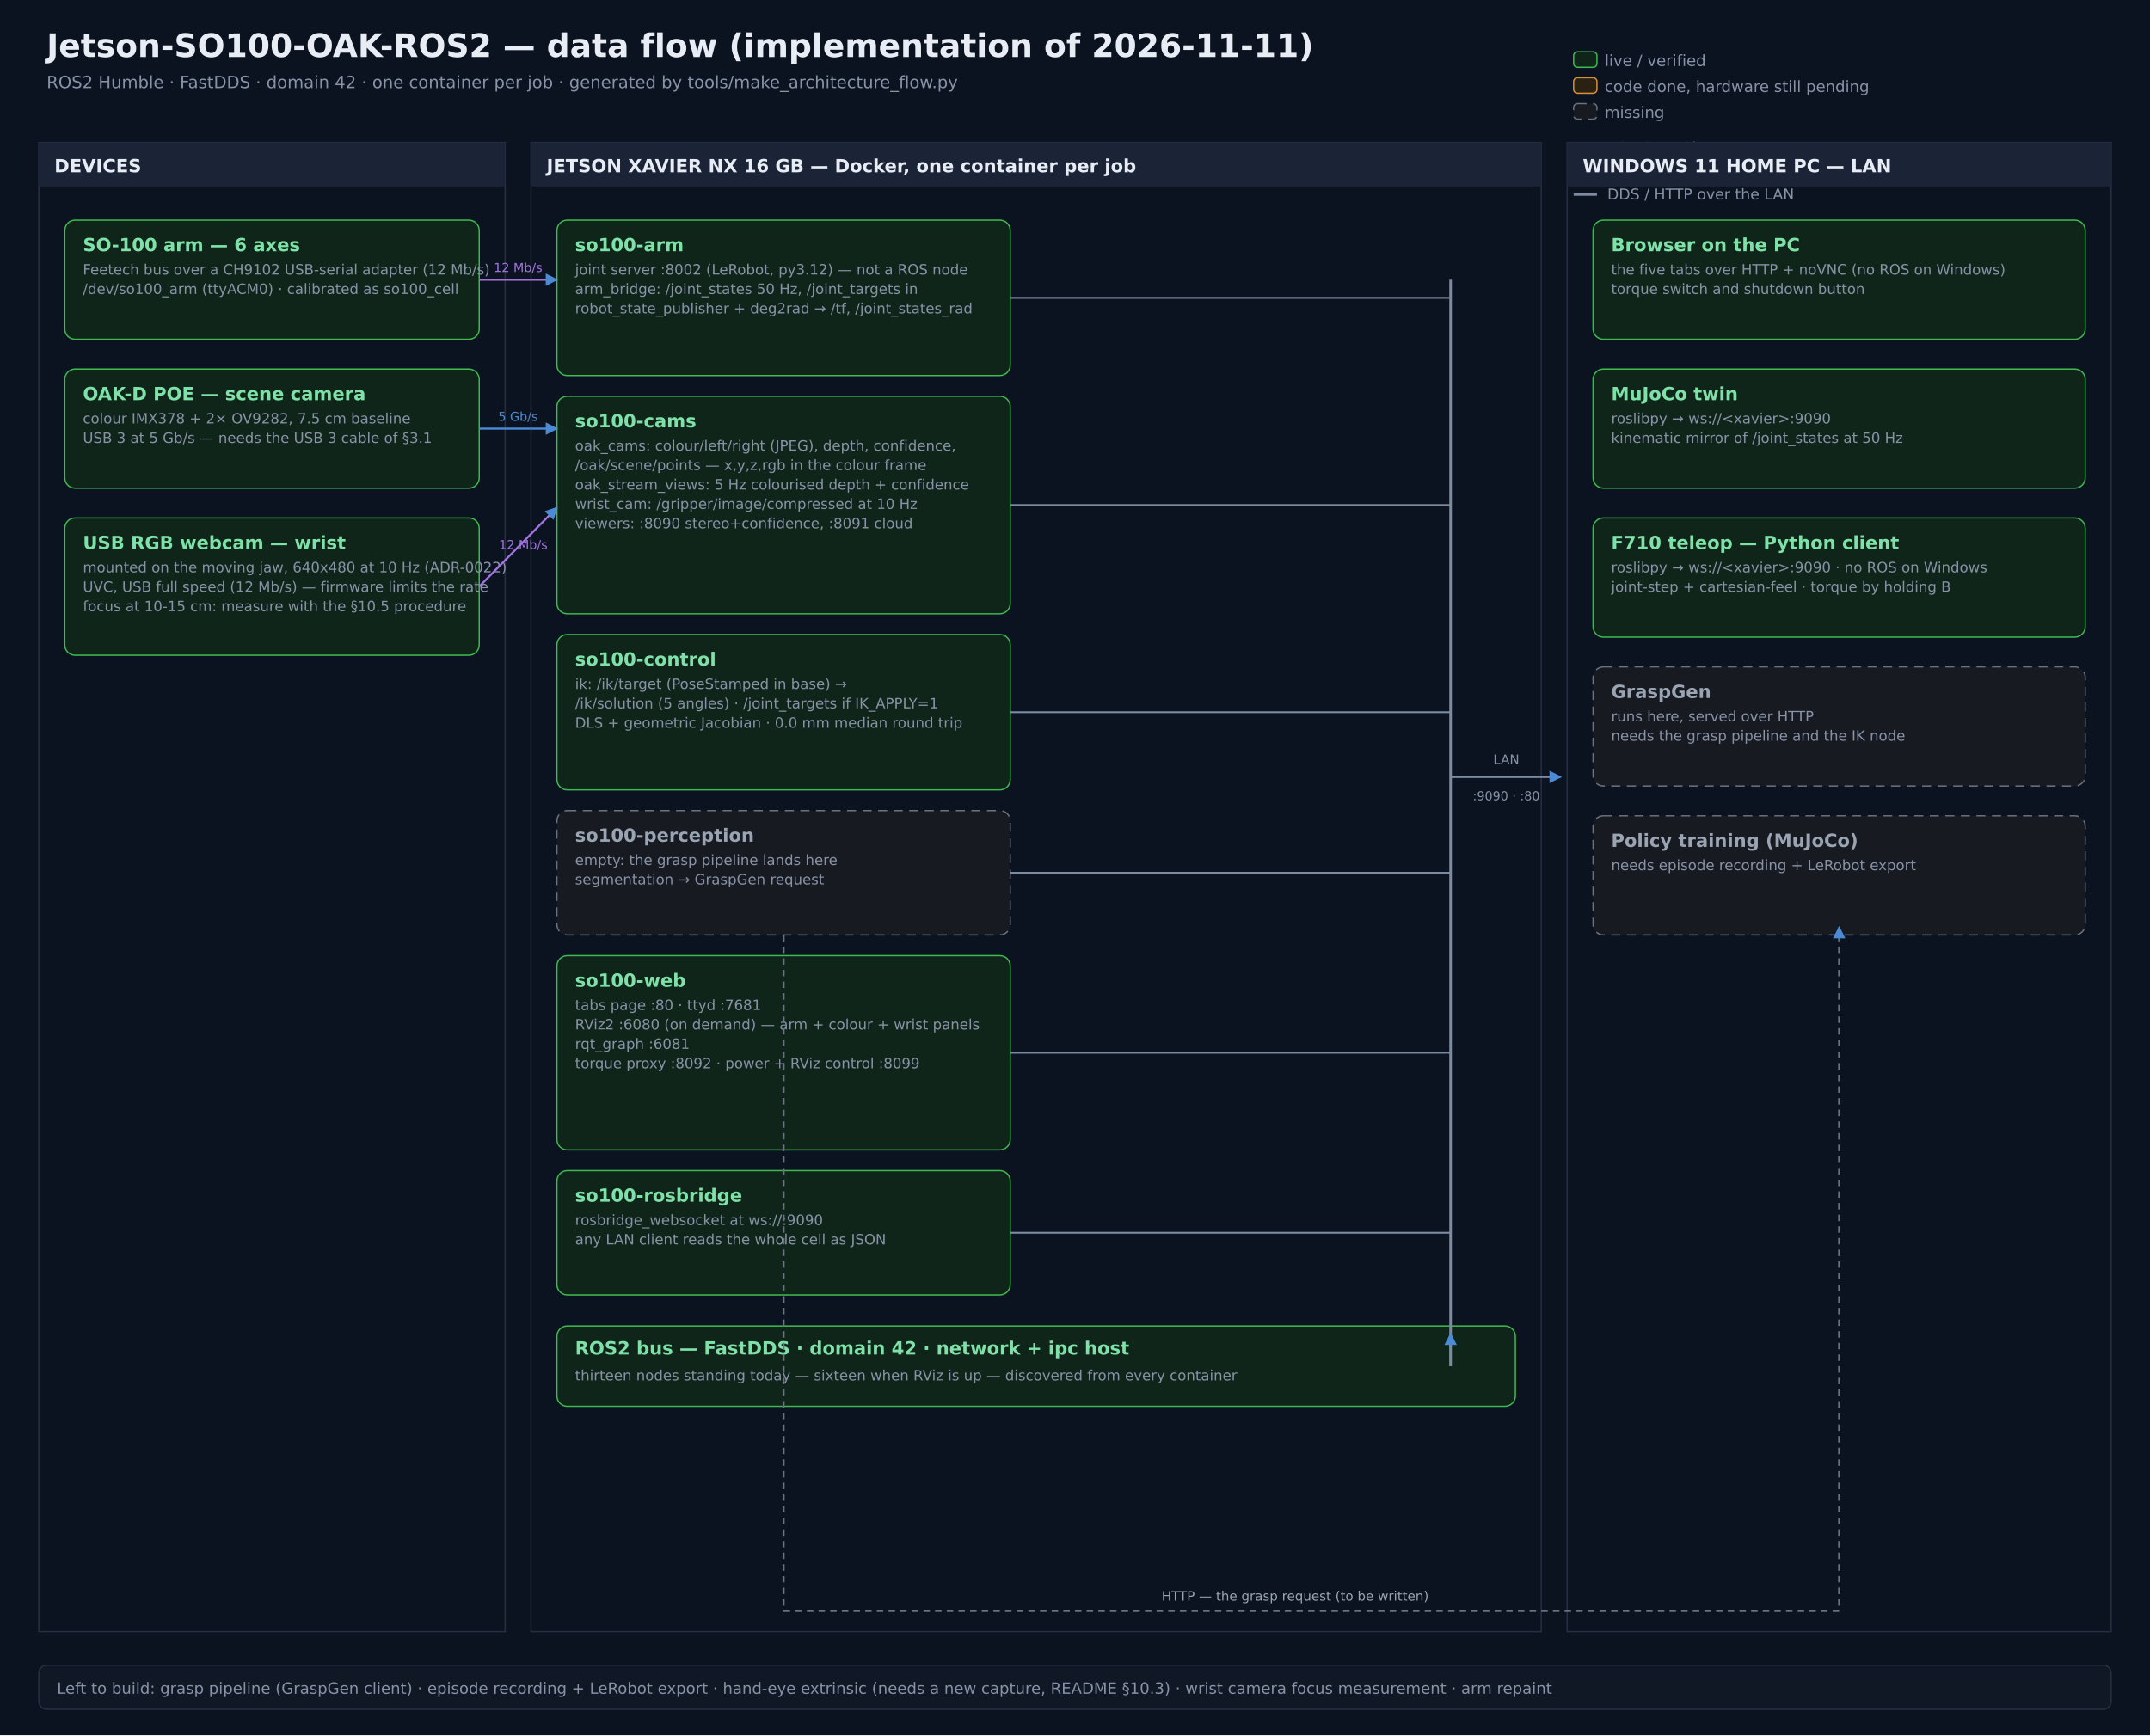
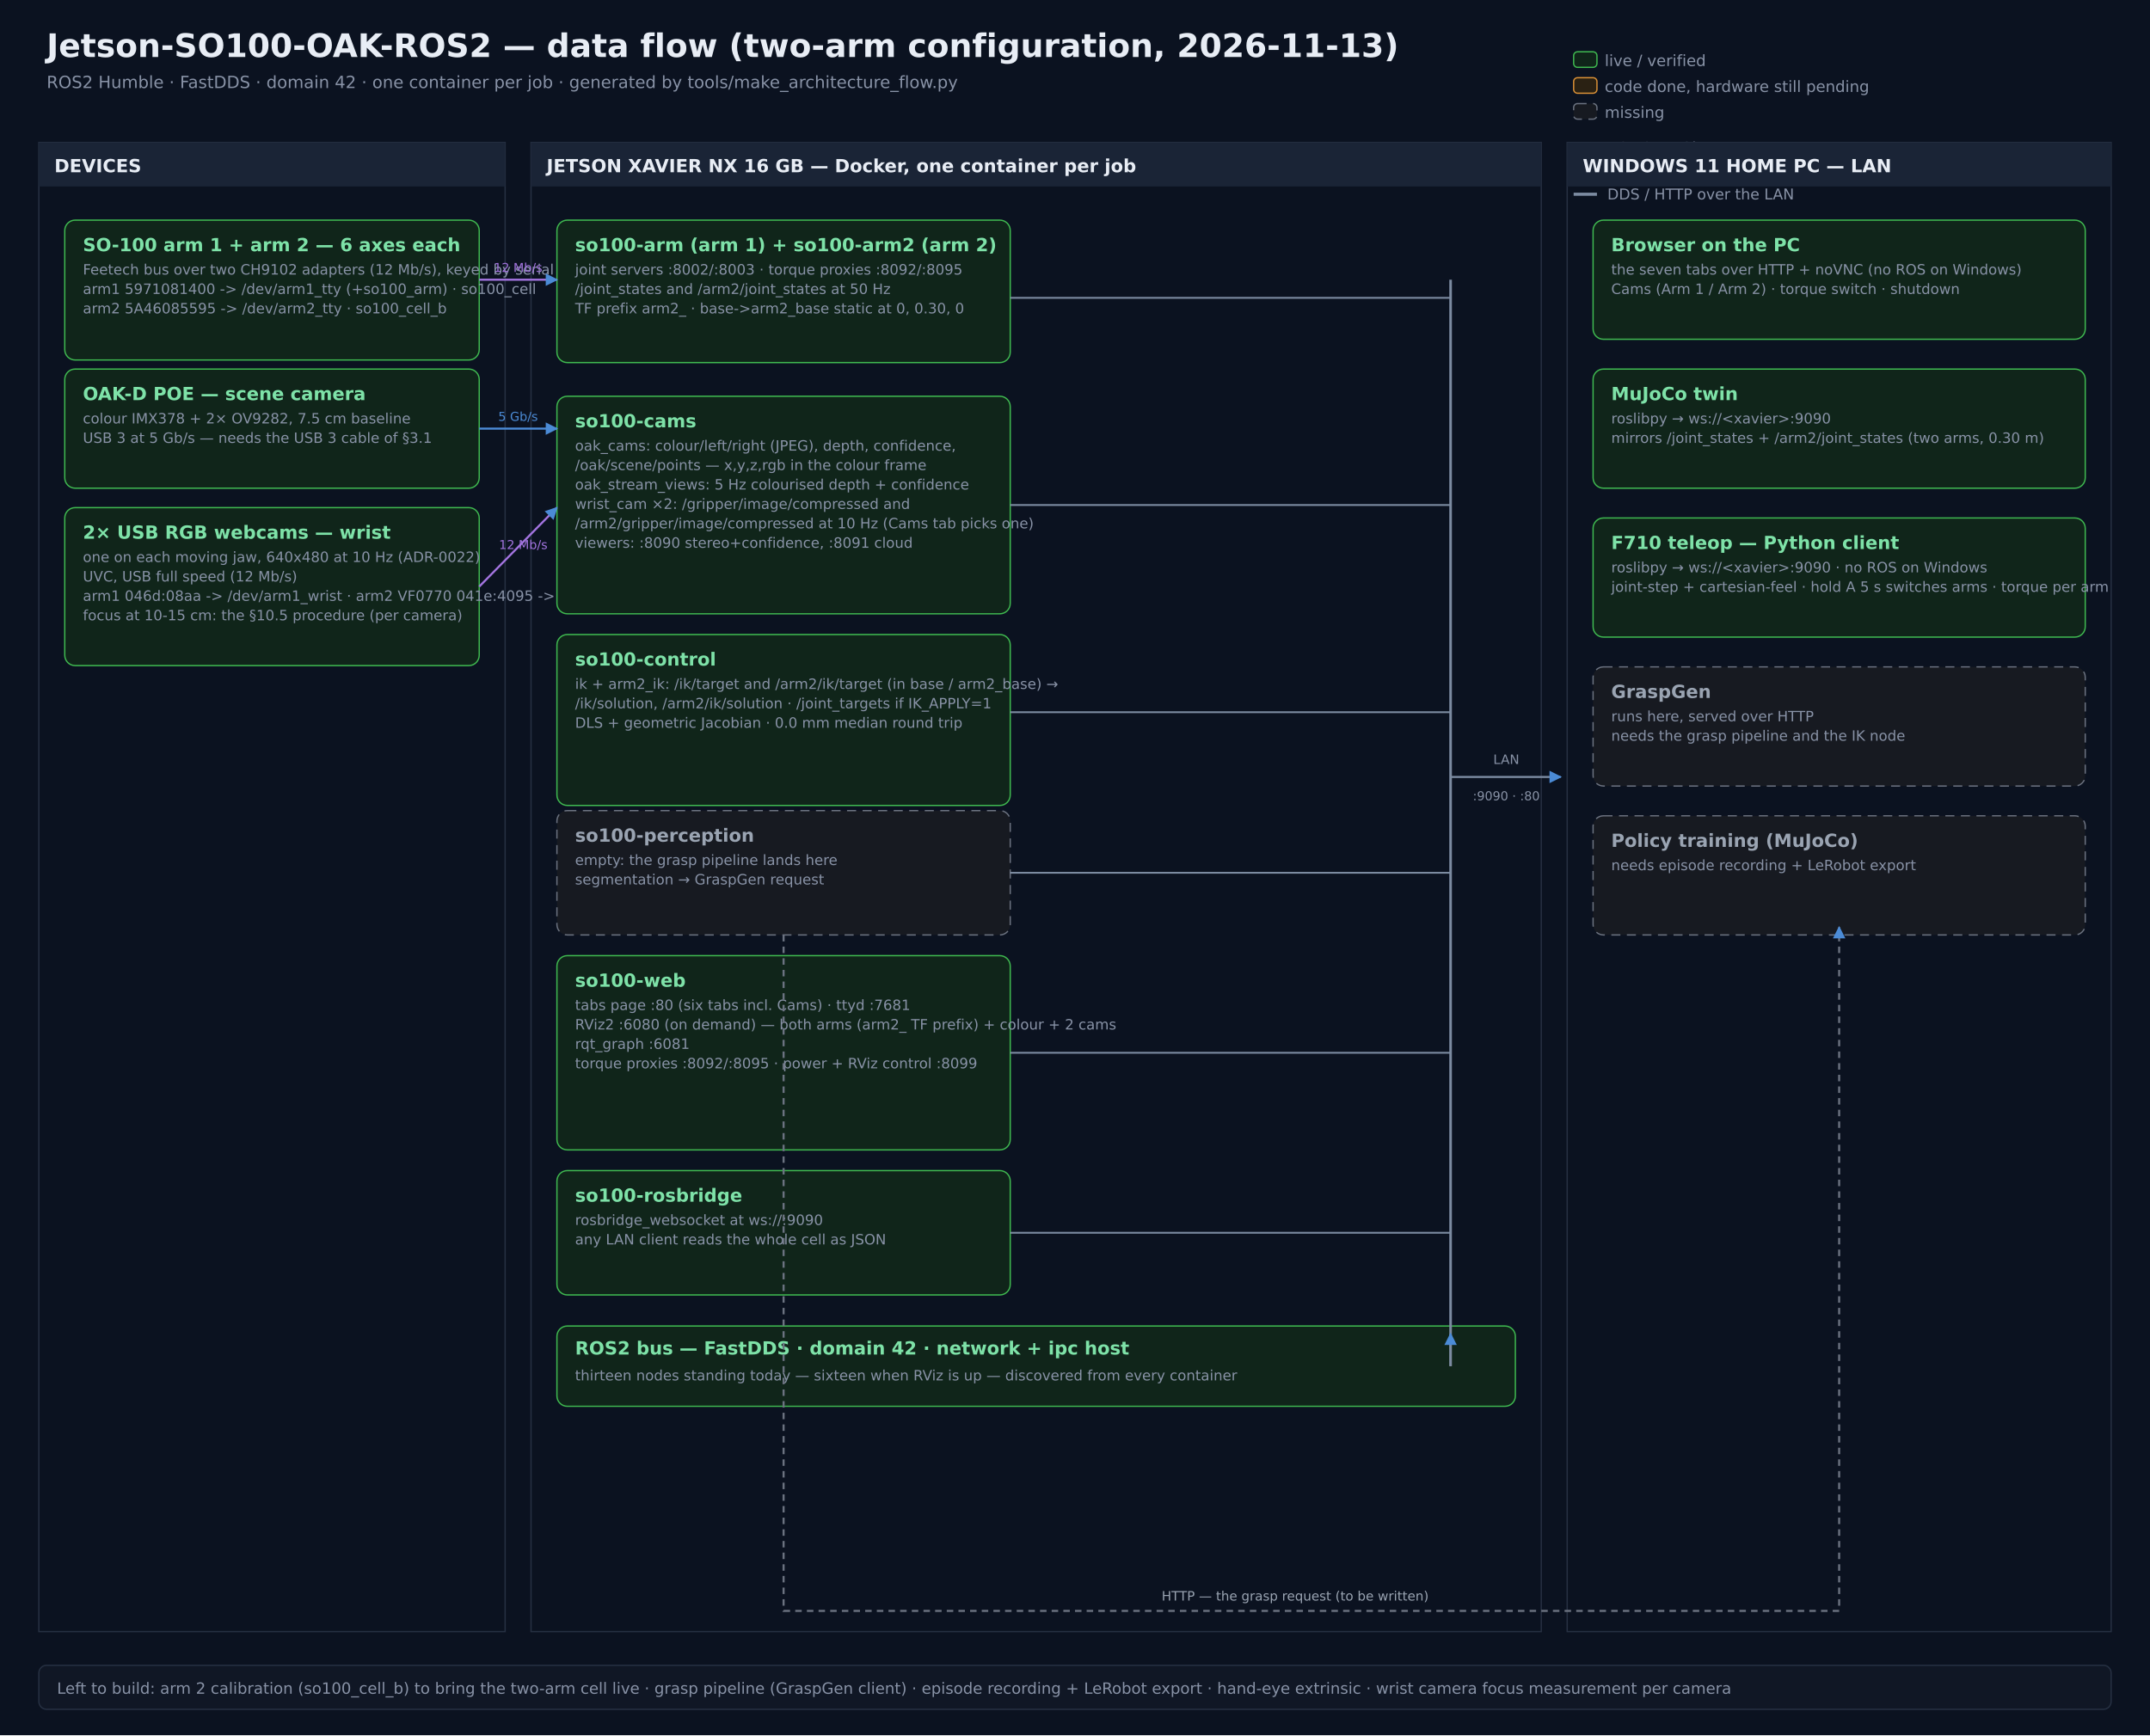
<svg xmlns="http://www.w3.org/2000/svg" viewBox="0 0 1660 1340" font-family="DejaVu Sans, sans-serif">
  <defs>
    <marker id="arw" viewBox="0 0 10 10" refX="9" refY="5" markerWidth="6" markerHeight="6" orient="auto-start-reverse">
      <path d="M 0 0 L 10 5 L 0 10 z" fill="#4b8bd6" />
    </marker>
  </defs>
  <rect width="1660" height="1340" fill="#0b1220" />
-   <text x="36" y="44" fill="#e8edf5" font-size="25" font-weight="bold">Jetson-SO100-OAK-ROS2 — data flow (implementation of 2026-11-11)</text>
+   <text x="36" y="44" fill="#e8edf5" font-size="25" font-weight="bold">Jetson-SO100-OAK-ROS2 — data flow (two-arm configuration, 2026-11-13)</text>
  <text x="36" y="68" fill="#8892a6" font-size="13">ROS2 Humble · FastDDS · domain 42 · one container per job · generated by tools/make_architecture_flow.py</text>
  <rect x="1215" y="40" width="18" height="12" rx="3" fill="#10251a" stroke="#3fb950" />
  <text x="1239" y="51" fill="#8892a6" font-size="12">live / verified</text>
  <rect x="1215" y="60" width="18" height="12" rx="3" fill="#2a2113" stroke="#d99036" />
  <text x="1239" y="71" fill="#8892a6" font-size="12">code done, hardware still pending</text>
  <rect x="1215" y="80" width="18" height="12" rx="3" fill="#171a21" stroke="#6b7280" stroke-dasharray="7 5" />
  <text x="1239" y="91" fill="#8892a6" font-size="12">missing</text>
  <path d="M 1215 114 L 1233 114" stroke="#4b8bd6" stroke-width="2.4" />
  <text x="1241" y="118" fill="#8892a6" font-size="11.5">USB 3 · 5 Gb/s</text>
  <path d="M 1215 132 L 1233 132" stroke="#a374e0" stroke-width="2.4" />
  <text x="1241" y="136" fill="#8892a6" font-size="11.5">USB full speed · 12 Mb/s</text>
  <path d="M 1215 150 L 1233 150" stroke="#7c8ba1" stroke-width="2.4" />
  <text x="1241" y="154" fill="#8892a6" font-size="11.5">DDS / HTTP over the LAN</text>
  <rect x="30" y="110" width="360" height="1150" fill="none" stroke="#263042" />
  <rect x="30" y="110" width="360" height="34" fill="#1a2436" />
  <text x="42" y="133" fill="#e8edf5" font-size="14" font-weight="bold">DEVICES</text>
  <rect x="410" y="110" width="780" height="1150" fill="none" stroke="#263042" />
  <rect x="410" y="110" width="780" height="34" fill="#1a2436" />
  <text x="422" y="133" fill="#e8edf5" font-size="14" font-weight="bold">JETSON XAVIER NX 16 GB — Docker, one container per job</text>
  <rect x="1210" y="110" width="420" height="1150" fill="none" stroke="#263042" />
  <rect x="1210" y="110" width="420" height="34" fill="#1a2436" />
  <text x="1222" y="133" fill="#e8edf5" font-size="14" font-weight="bold">WINDOWS 11 HOME PC — LAN</text>
-   <rect x="50" y="170" width="320" height="92" rx="8" fill="#10251a" stroke="#3fb950" />
-   <text x="64" y="194" fill="#7ee2a8" font-size="14" font-weight="bold">SO-100 arm — 6 axes</text>
-   <text x="64" y="212" fill="#8892a6" font-size="11">Feetech bus over a CH9102 USB-serial adapter (12 Mb/s)</text>
-   <text x="64" y="227" fill="#8892a6" font-size="11">/dev/so100_arm (ttyACM0) · calibrated as so100_cell</text>
+   <rect x="50" y="170" width="320" height="108" rx="8" fill="#10251a" stroke="#3fb950" />
+   <text x="64" y="194" fill="#7ee2a8" font-size="14" font-weight="bold">SO-100 arm 1 + arm 2 — 6 axes each</text>
+   <text x="64" y="212" fill="#8892a6" font-size="11">Feetech bus over two CH9102 adapters (12 Mb/s), keyed by serial</text>
+   <text x="64" y="227" fill="#8892a6" font-size="11">arm1 5971081400 -&gt; /dev/arm1_tty (+so100_arm) · so100_cell</text>
+   <text x="64" y="242" fill="#8892a6" font-size="11">arm2 5A46085595 -&gt; /dev/arm2_tty · so100_cell_b</text>
  <rect x="50" y="285" width="320" height="92" rx="8" fill="#10251a" stroke="#3fb950" />
  <text x="64" y="309" fill="#7ee2a8" font-size="14" font-weight="bold">OAK-D POE — scene camera</text>
  <text x="64" y="327" fill="#8892a6" font-size="11">colour IMX378 + 2× OV9282, 7.5 cm baseline</text>
  <text x="64" y="342" fill="#8892a6" font-size="11">USB 3 at 5 Gb/s — needs the USB 3 cable of §3.1</text>
-   <rect x="50" y="400" width="320" height="106" rx="8" fill="#10251a" stroke="#3fb950" />
-   <text x="64" y="424" fill="#7ee2a8" font-size="14" font-weight="bold">USB RGB webcam — wrist</text>
-   <text x="64" y="442" fill="#8892a6" font-size="11">mounted on the moving jaw, 640x480 at 10 Hz (ADR-0022)</text>
-   <text x="64" y="457" fill="#8892a6" font-size="11">UVC, USB full speed (12 Mb/s) — firmware limits the rate</text>
-   <text x="64" y="472" fill="#8892a6" font-size="11">focus at 10-15 cm: measure with the §10.5 procedure</text>
-   <rect x="430" y="170" width="350" height="120" rx="8" fill="#10251a" stroke="#3fb950" />
-   <text x="444" y="194" fill="#7ee2a8" font-size="14" font-weight="bold">so100-arm</text>
-   <text x="444" y="212" fill="#8892a6" font-size="11">joint server :8002 (LeRobot, py3.12) — not a ROS node</text>
-   <text x="444" y="227" fill="#8892a6" font-size="11">arm_bridge: /joint_states 50 Hz, /joint_targets in</text>
-   <text x="444" y="242" fill="#8892a6" font-size="11">robot_state_publisher + deg2rad → /tf, /joint_states_rad</text>
+   <rect x="50" y="392" width="320" height="122" rx="8" fill="#10251a" stroke="#3fb950" />
+   <text x="64" y="416" fill="#7ee2a8" font-size="14" font-weight="bold">2× USB RGB webcams — wrist</text>
+   <text x="64" y="434" fill="#8892a6" font-size="11">one on each moving jaw, 640x480 at 10 Hz (ADR-0022)</text>
+   <text x="64" y="449" fill="#8892a6" font-size="11">UVC, USB full speed (12 Mb/s)</text>
+   <text x="64" y="464" fill="#8892a6" font-size="11">arm1 046d:08aa -&gt; /dev/arm1_wrist · arm2 VF0770 041e:4095 -&gt; /dev/arm2_wrist</text>
+   <text x="64" y="479" fill="#8892a6" font-size="11">focus at 10-15 cm: the §10.5 procedure (per camera)</text>
+   <rect x="430" y="170" width="350" height="110" rx="8" fill="#10251a" stroke="#3fb950" />
+   <text x="444" y="194" fill="#7ee2a8" font-size="14" font-weight="bold">so100-arm (arm 1) + so100-arm2 (arm 2)</text>
+   <text x="444" y="212" fill="#8892a6" font-size="11">joint servers :8002/:8003 · torque proxies :8092/:8095</text>
+   <text x="444" y="227" fill="#8892a6" font-size="11">/joint_states and /arm2/joint_states at 50 Hz</text>
+   <text x="444" y="242" fill="#8892a6" font-size="11">TF prefix arm2_ · base-&gt;arm2_base static at 0, 0.30, 0</text>
  <rect x="430" y="306" width="350" height="168" rx="8" fill="#10251a" stroke="#3fb950" />
  <text x="444" y="330" fill="#7ee2a8" font-size="14" font-weight="bold">so100-cams</text>
  <text x="444" y="348" fill="#8892a6" font-size="11">oak_cams: colour/left/right (JPEG), depth, confidence,</text>
  <text x="444" y="363" fill="#8892a6" font-size="11">/oak/scene/points — x,y,z,rgb in the colour frame</text>
  <text x="444" y="378" fill="#8892a6" font-size="11">oak_stream_views: 5 Hz colourised depth + confidence</text>
-   <text x="444" y="393" fill="#8892a6" font-size="11">wrist_cam: /gripper/image/compressed at 10 Hz</text>
-   <text x="444" y="408" fill="#8892a6" font-size="11">viewers: :8090 stereo+confidence, :8091 cloud</text>
-   <rect x="430" y="490" width="350" height="120" rx="8" fill="#10251a" stroke="#3fb950" />
+   <text x="444" y="393" fill="#8892a6" font-size="11">wrist_cam ×2: /gripper/image/compressed and</text>
+   <text x="444" y="408" fill="#8892a6" font-size="11">  /arm2/gripper/image/compressed at 10 Hz (Cams tab picks one)</text>
+   <text x="444" y="423" fill="#8892a6" font-size="11">viewers: :8090 stereo+confidence, :8091 cloud</text>
+   <rect x="430" y="490" width="350" height="132" rx="8" fill="#10251a" stroke="#3fb950" />
  <text x="444" y="514" fill="#7ee2a8" font-size="14" font-weight="bold">so100-control</text>
-   <text x="444" y="532" fill="#8892a6" font-size="11">ik: /ik/target (PoseStamped in base) →</text>
-   <text x="444" y="547" fill="#8892a6" font-size="11">/ik/solution (5 angles) · /joint_targets if IK_APPLY=1</text>
+   <text x="444" y="532" fill="#8892a6" font-size="11">ik + arm2_ik: /ik/target and /arm2/ik/target (in base / arm2_base) →</text>
+   <text x="444" y="547" fill="#8892a6" font-size="11">/ik/solution, /arm2/ik/solution · /joint_targets if IK_APPLY=1</text>
  <text x="444" y="562" fill="#8892a6" font-size="11">DLS + geometric Jacobian · 0.0 mm median round trip</text>
  <rect x="430" y="626" width="350" height="96" rx="8" fill="#171a21" stroke="#6b7280" stroke-dasharray="7 5" />
  <text x="444" y="650" fill="#9aa4b2" font-size="14" font-weight="bold">so100-perception</text>
  <text x="444" y="668" fill="#8892a6" font-size="11">empty: the grasp pipeline lands here</text>
  <text x="444" y="683" fill="#8892a6" font-size="11">segmentation → GraspGen request</text>
  <rect x="430" y="738" width="350" height="150" rx="8" fill="#10251a" stroke="#3fb950" />
  <text x="444" y="762" fill="#7ee2a8" font-size="14" font-weight="bold">so100-web</text>
-   <text x="444" y="780" fill="#8892a6" font-size="11">tabs page :80 · ttyd :7681</text>
-   <text x="444" y="795" fill="#8892a6" font-size="11">RViz2 :6080 (on demand) — arm + colour + wrist panels</text>
+   <text x="444" y="780" fill="#8892a6" font-size="11">tabs page :80 (six tabs incl. Cams) · ttyd :7681</text>
+   <text x="444" y="795" fill="#8892a6" font-size="11">RViz2 :6080 (on demand) — both arms (arm2_ TF prefix) + colour + 2 cams</text>
  <text x="444" y="810" fill="#8892a6" font-size="11">rqt_graph :6081</text>
-   <text x="444" y="825" fill="#8892a6" font-size="11">torque proxy :8092 · power + RViz control :8099</text>
+   <text x="444" y="825" fill="#8892a6" font-size="11">torque proxies :8092/:8095 · power + RViz control :8099</text>
  <rect x="430" y="904" width="350" height="96" rx="8" fill="#10251a" stroke="#3fb950" />
  <text x="444" y="928" fill="#7ee2a8" font-size="14" font-weight="bold">so100-rosbridge</text>
  <text x="444" y="946" fill="#8892a6" font-size="11">rosbridge_websocket at ws://:9090</text>
  <text x="444" y="961" fill="#8892a6" font-size="11">any LAN client reads the whole cell as JSON</text>
  <rect x="430" y="1024" width="740" height="62" rx="8" fill="#10251a" stroke="#3fb950" />
  <text x="444" y="1046" fill="#7ee2a8" font-size="14" font-weight="bold">ROS2 bus — FastDDS · domain 42 · network + ipc host</text>
  <text x="444" y="1066" fill="#8892a6" font-size="11">thirteen nodes standing today — sixteen when RViz is up — discovered from every container </text>
  <rect x="1230" y="170" width="380" height="92" rx="8" fill="#10251a" stroke="#3fb950" />
  <text x="1244" y="194" fill="#7ee2a8" font-size="14" font-weight="bold">Browser on the PC</text>
-   <text x="1244" y="212" fill="#8892a6" font-size="11">the five tabs over HTTP + noVNC (no ROS on Windows)</text>
-   <text x="1244" y="227" fill="#8892a6" font-size="11">torque switch and shutdown button</text>
+   <text x="1244" y="212" fill="#8892a6" font-size="11">the seven tabs over HTTP + noVNC (no ROS on Windows)</text>
+   <text x="1244" y="227" fill="#8892a6" font-size="11">Cams (Arm 1 / Arm 2) · torque switch · shutdown</text>
  <rect x="1230" y="285" width="380" height="92" rx="8" fill="#10251a" stroke="#3fb950" />
  <text x="1244" y="309" fill="#7ee2a8" font-size="14" font-weight="bold">MuJoCo twin</text>
  <text x="1244" y="327" fill="#8892a6" font-size="11">roslibpy → ws://&lt;xavier&gt;:9090</text>
-   <text x="1244" y="342" fill="#8892a6" font-size="11">kinematic mirror of /joint_states at 50 Hz</text>
+   <text x="1244" y="342" fill="#8892a6" font-size="11">mirrors /joint_states + /arm2/joint_states (two arms, 0.30 m)</text>
  <rect x="1230" y="400" width="380" height="92" rx="8" fill="#10251a" stroke="#3fb950" />
  <text x="1244" y="424" fill="#7ee2a8" font-size="14" font-weight="bold">F710 teleop — Python client</text>
  <text x="1244" y="442" fill="#8892a6" font-size="11">roslibpy → ws://&lt;xavier&gt;:9090 · no ROS on Windows</text>
-   <text x="1244" y="457" fill="#8892a6" font-size="11">joint-step + cartesian-feel · torque by holding B</text>
+   <text x="1244" y="457" fill="#8892a6" font-size="11">joint-step + cartesian-feel · hold A 5 s switches arms · torque per arm</text>
  <rect x="1230" y="515" width="380" height="92" rx="8" fill="#171a21" stroke="#6b7280" stroke-dasharray="7 5" />
  <text x="1244" y="539" fill="#9aa4b2" font-size="14" font-weight="bold">GraspGen</text>
  <text x="1244" y="557" fill="#8892a6" font-size="11">runs here, served over HTTP</text>
  <text x="1244" y="572" fill="#8892a6" font-size="11">needs the grasp pipeline and the IK node</text>
  <rect x="1230" y="630" width="380" height="92" rx="8" fill="#171a21" stroke="#6b7280" stroke-dasharray="7 5" />
  <text x="1244" y="654" fill="#9aa4b2" font-size="14" font-weight="bold">Policy training (MuJoCo)</text>
  <text x="1244" y="672" fill="#8892a6" font-size="11">needs episode recording + LeRobot export</text>
  <path d="M 1120 1055 L 1120 216" stroke="#7c8ba1" stroke-width="2" fill="none" />
  <path d="M 780 230 L 1120 230" stroke="#7c8ba1" stroke-width="1.4" fill="none" />
  <path d="M 780 390 L 1120 390" stroke="#7c8ba1" stroke-width="1.4" fill="none" />
  <path d="M 780 550 L 1120 550" stroke="#7c8ba1" stroke-width="1.4" fill="none" />
  <path d="M 780 674 L 1120 674" stroke="#7c8ba1" stroke-width="1.4" fill="none" />
  <path d="M 780 813 L 1120 813" stroke="#7c8ba1" stroke-width="1.4" fill="none" />
  <path d="M 780 952 L 1120 952" stroke="#7c8ba1" stroke-width="1.4" fill="none" />
  <path d="M 370 216 L 430 216" stroke="#a374e0" stroke-width="1.6" fill="none" marker-end="url(#arw)" />
  <text x="400" y="210" fill="#a374e0" font-size="9.5" text-anchor="middle">12 Mb/s</text>
  <path d="M 370 331 L 430 331" stroke="#4b8bd6" stroke-width="1.6" fill="none" marker-end="url(#arw)" />
  <text x="400" y="325" fill="#4b8bd6" font-size="9.5" text-anchor="middle">5 Gb/s</text>
  <path d="M 370 453 L 430 392" stroke="#a374e0" stroke-width="1.6" fill="none" marker-end="url(#arw)" />
  <text x="404" y="424" fill="#a374e0" font-size="9.5" text-anchor="middle">12 Mb/s</text>
  <path d="M 1120 1055 L 1120 1030" stroke="#7c8ba1" stroke-width="1.6" fill="none" marker-end="url(#arw)" />
  <path d="M 1120 600 L 1205 600" stroke="#7c8ba1" stroke-width="1.6" fill="none" marker-end="url(#arw)" />
  <text x="1163" y="590" fill="#8892a6" font-size="10" text-anchor="middle">LAN</text>
  <text x="1163" y="618" fill="#8892a6" font-size="9.5" text-anchor="middle">:9090 · :80</text>
  <path d="M 605 722 L 605 1244 L 1420 1244 L 1420 716" fill="none" stroke="#6b7280" stroke-width="1.6" stroke-dasharray="5 4" marker-end="url(#arw)" />
  <text x="1000" y="1236" fill="#9aa4b2" font-size="10" text-anchor="middle">HTTP — the grasp request (to be written)</text>
  <rect x="30" y="1286" width="1600" height="34" rx="6" fill="#101725" stroke="#263042" />
-   <text x="44" y="1308" fill="#8892a6" font-size="12">Left to build:  grasp pipeline (GraspGen client) · episode recording + LeRobot export · hand-eye extrinsic (needs a new capture, README §10.3) · wrist camera focus measurement · arm repaint</text>
+   <text x="44" y="1308" fill="#8892a6" font-size="12">Left to build:  arm 2 calibration (so100_cell_b) to bring the two-arm cell live · grasp pipeline (GraspGen client) · episode recording + LeRobot export · hand-eye extrinsic · wrist camera focus measurement per camera</text>
</svg>
